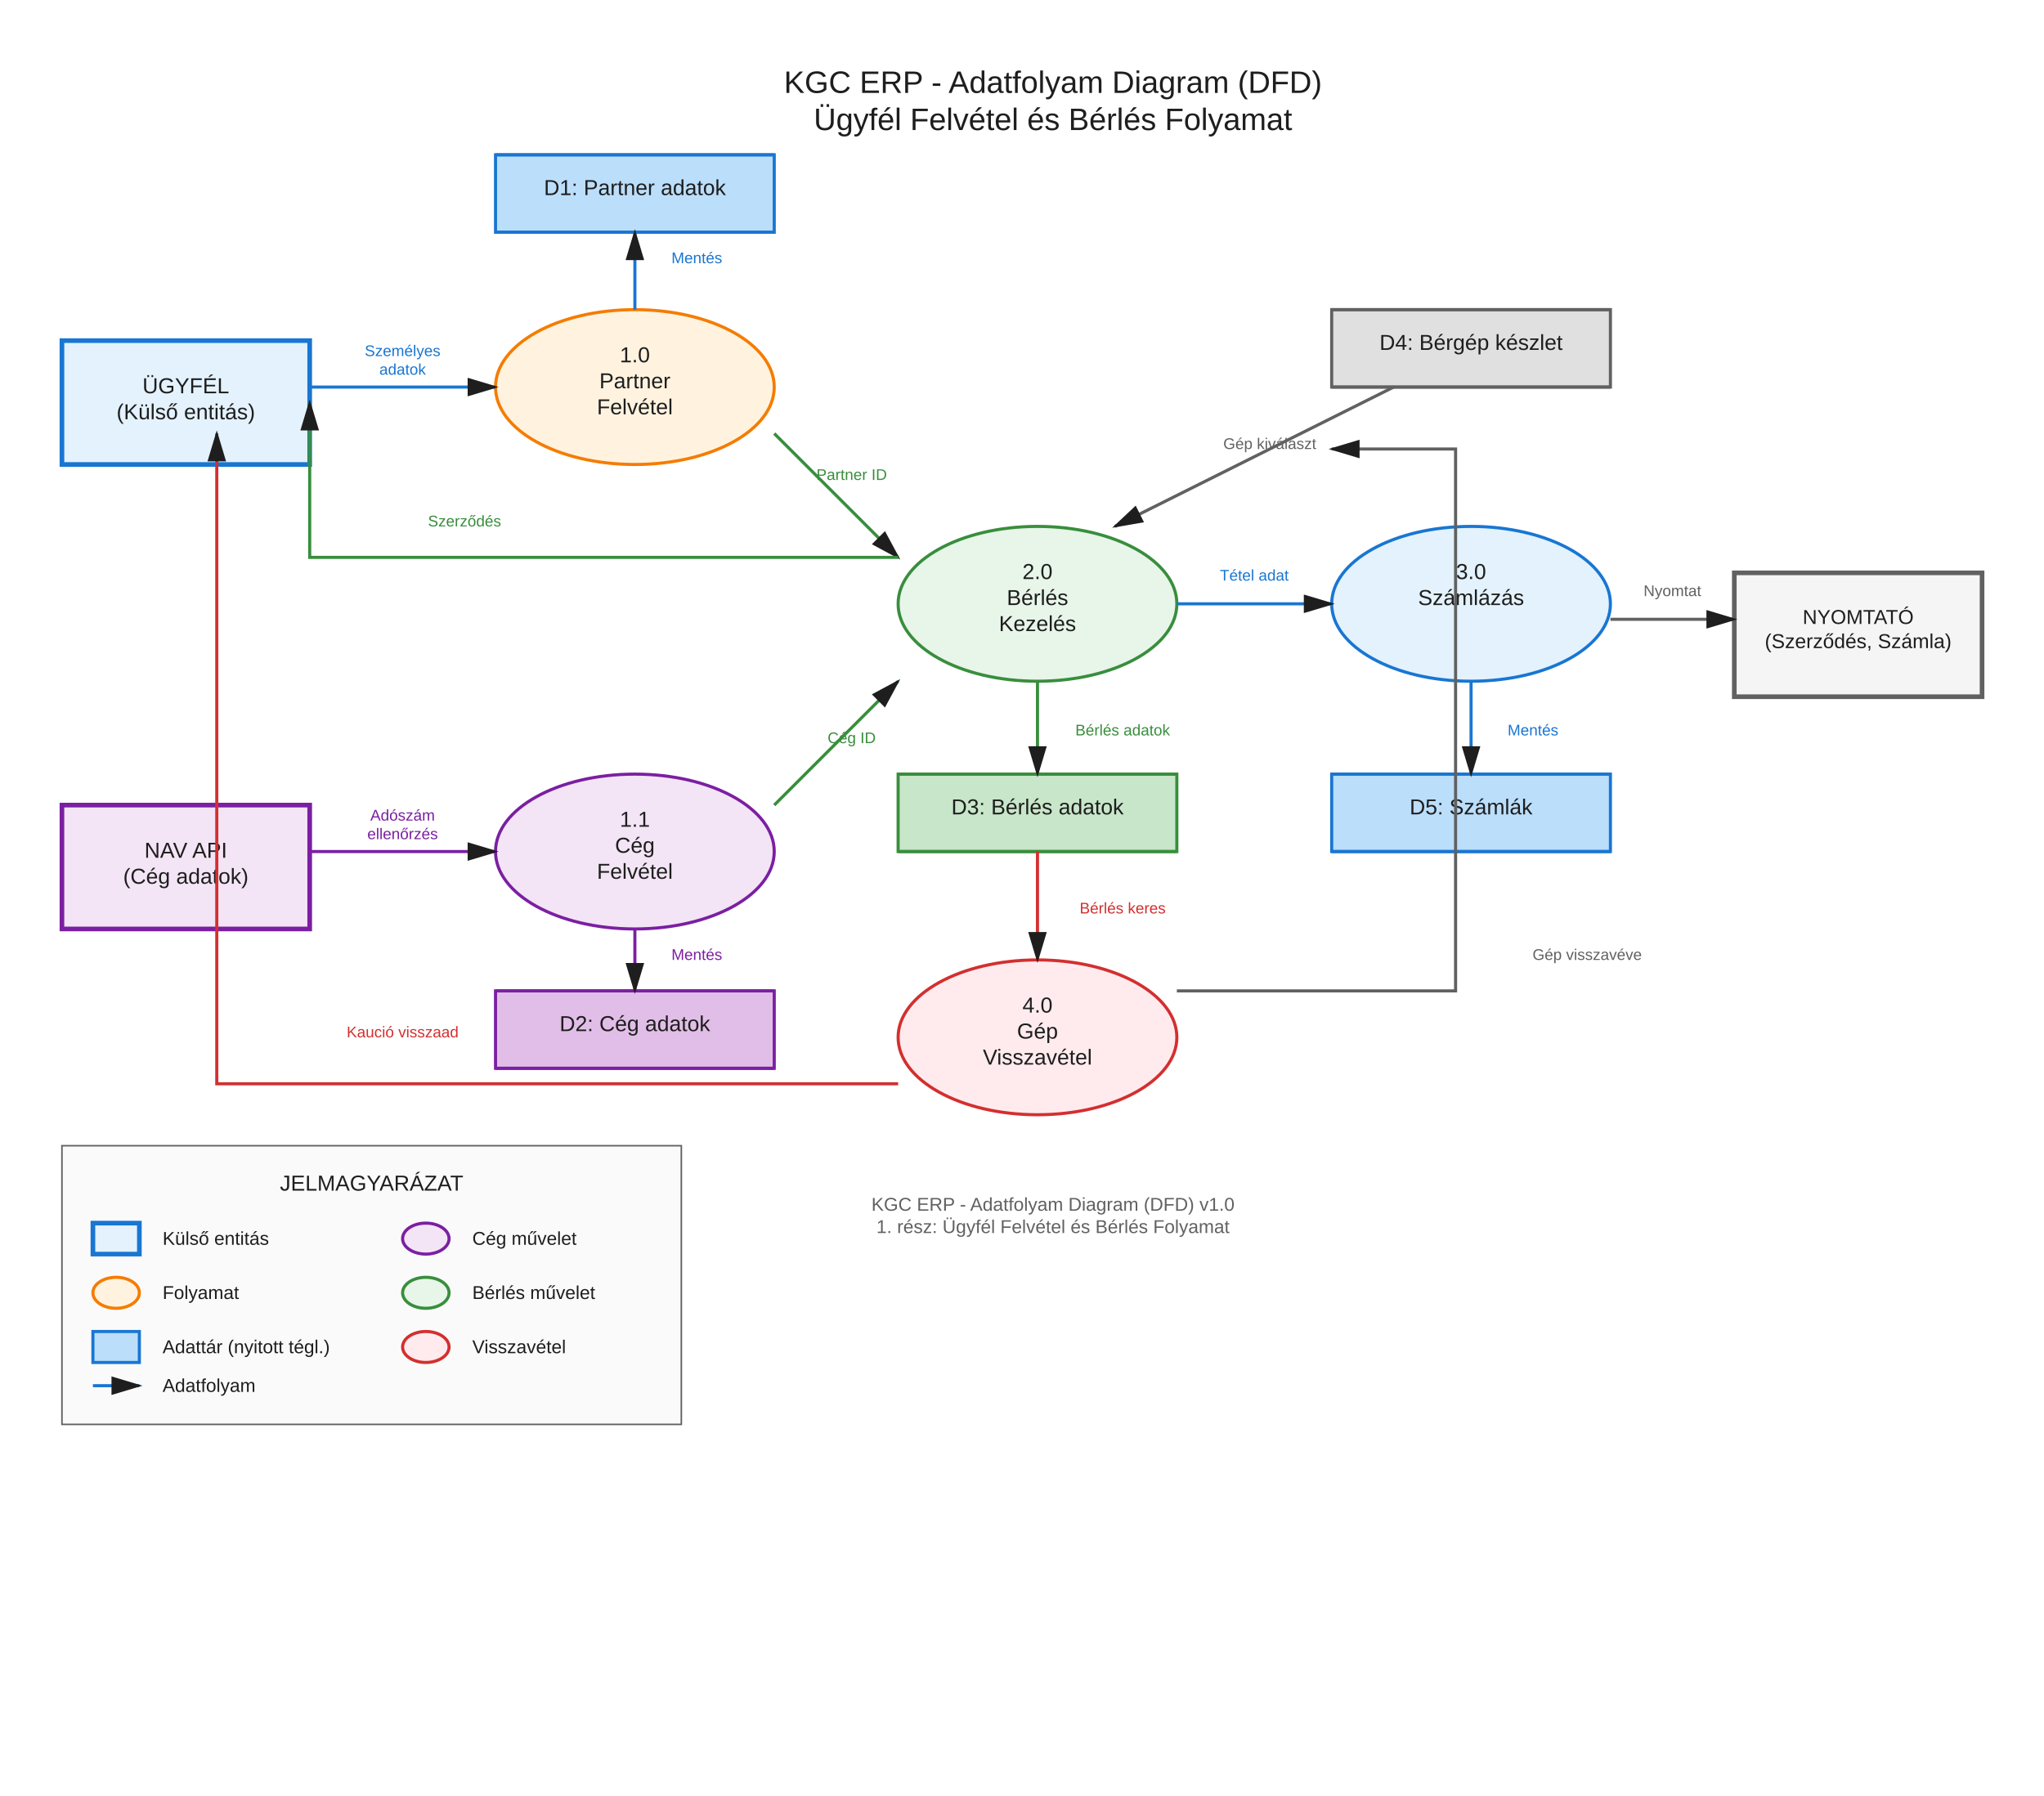
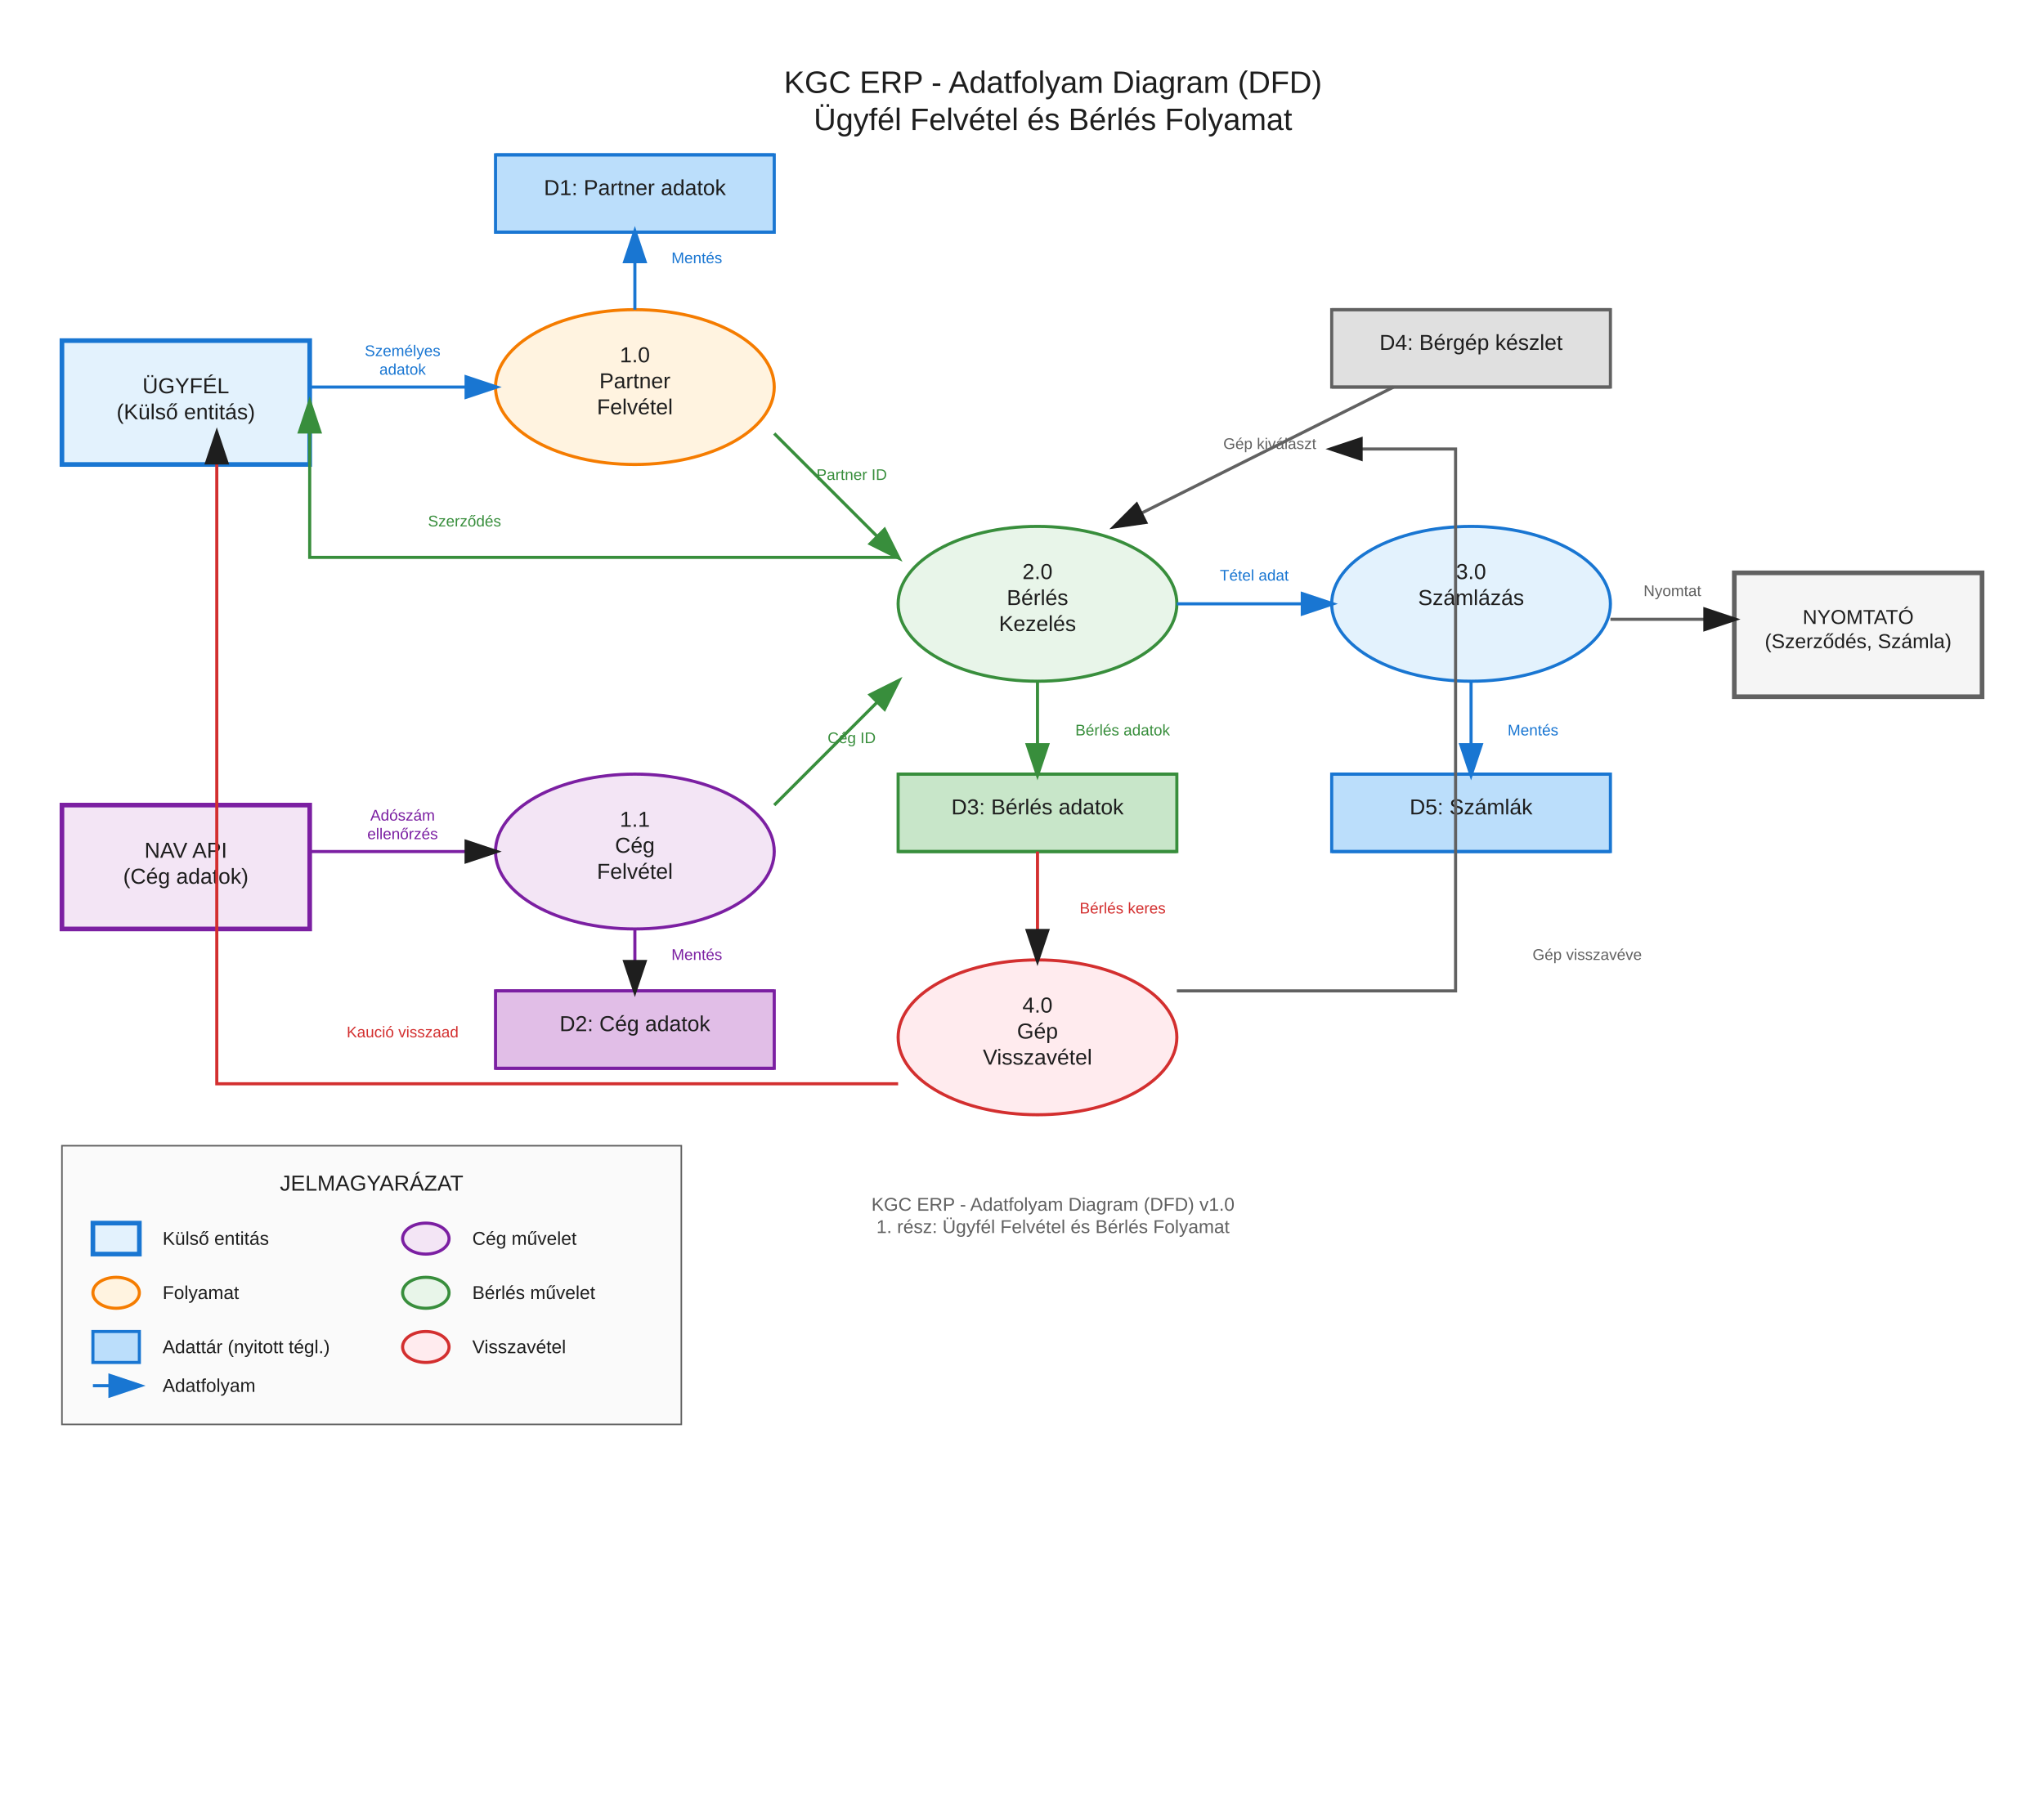
<svg xmlns="http://www.w3.org/2000/svg" viewBox="20 -20 1320 1160" class="w-full h-auto">
  <defs>
    <style>.excalidraw-text { font-family: Segoe UI, Arial, sans-serif; }</style>
-     <marker id="ah" markerWidth="10" markerHeight="10" refX="9" refY="3" orient="auto">
-       <polygon points="0 0, 10 3, 0 6" fill="#1e1e1e" />
+     <marker id="ah" markerWidth="12" markerHeight="8" refX="10" refY="4" orient="auto" markerUnits="strokeWidth">
+       <polygon points="0 0, 12 4, 0 8" fill="#1e1e1e" />
+     </marker>
+     <marker id="ah-blue" markerWidth="12" markerHeight="8" refX="10" refY="4" orient="auto" markerUnits="strokeWidth">
+       <polygon points="0 0, 12 4, 0 8" fill="#1976d2" />
+     </marker>
+     <marker id="ah-green" markerWidth="12" markerHeight="8" refX="10" refY="4" orient="auto" markerUnits="strokeWidth">
+       <polygon points="0 0, 12 4, 0 8" fill="#388e3c" />
+     </marker>
+     <marker id="ah-orange" markerWidth="12" markerHeight="8" refX="10" refY="4" orient="auto" markerUnits="strokeWidth">
+       <polygon points="0 0, 12 4, 0 8" fill="#f57c00" />
    </marker>
  </defs>
  <rect x="20" y="-20" width="1320" height="1160" fill="#ffffff" />
  <text x="700" y="40" font-size="20" fill="#1e1e1e" text-anchor="middle" class="excalidraw-text" opacity="1">KGC ERP - Adatfolyam Diagram (DFD)</text>
  <text x="700" y="64" font-size="20" fill="#1e1e1e" text-anchor="middle" class="excalidraw-text" opacity="1">Ügyfél Felvétel és Bérlés Folyamat</text>
  <rect x="60" y="200" width="160" height="80" stroke="#1976d2" fill="#e3f2fd" stroke-width="3" rx="0" opacity="1" />
  <text x="140" y="234" font-size="14" fill="#1e1e1e" text-anchor="middle" class="excalidraw-text" opacity="1">ÜGYFÉL</text>
  <text x="140" y="250.8" font-size="14" fill="#1e1e1e" text-anchor="middle" class="excalidraw-text" opacity="1">(Külső entitás)</text>
  <rect x="60" y="500" width="160" height="80" stroke="#7b1fa2" fill="#f3e5f5" stroke-width="3" rx="0" opacity="1" />
  <text x="140" y="534" font-size="14" fill="#1e1e1e" text-anchor="middle" class="excalidraw-text" opacity="1">NAV API</text>
  <text x="140" y="550.8" font-size="14" fill="#1e1e1e" text-anchor="middle" class="excalidraw-text" opacity="1">(Cég adatok)</text>
  <rect x="1140" y="350" width="160" height="80" stroke="#616161" fill="#f5f5f5" stroke-width="3" rx="0" opacity="1" />
  <text x="1220" y="383" font-size="13" fill="#1e1e1e" text-anchor="middle" class="excalidraw-text" opacity="1">NYOMTATÓ</text>
  <text x="1220" y="398.6" font-size="13" fill="#1e1e1e" text-anchor="middle" class="excalidraw-text" opacity="1">(Szerződés, Számla)</text>
  <ellipse cx="430" cy="230" rx="90" ry="50" stroke="#f57c00" fill="#fff3e0" stroke-width="2" opacity="1" />
  <text x="430" y="214" font-size="14" fill="#1e1e1e" text-anchor="middle" class="excalidraw-text" opacity="1">1.0</text>
  <text x="430" y="230.8" font-size="14" fill="#1e1e1e" text-anchor="middle" class="excalidraw-text" opacity="1">Partner</text>
  <text x="430" y="247.6" font-size="14" fill="#1e1e1e" text-anchor="middle" class="excalidraw-text" opacity="1">Felvétel</text>
  <ellipse cx="430" cy="530" rx="90" ry="50" stroke="#7b1fa2" fill="#f3e5f5" stroke-width="2" opacity="1" />
  <text x="430" y="514" font-size="14" fill="#1e1e1e" text-anchor="middle" class="excalidraw-text" opacity="1">1.1</text>
  <text x="430" y="530.8" font-size="14" fill="#1e1e1e" text-anchor="middle" class="excalidraw-text" opacity="1">Cég</text>
  <text x="430" y="547.6" font-size="14" fill="#1e1e1e" text-anchor="middle" class="excalidraw-text" opacity="1">Felvétel</text>
  <ellipse cx="690" cy="370" rx="90" ry="50" stroke="#388e3c" fill="#e8f5e9" stroke-width="2" opacity="1" />
  <text x="690" y="354" font-size="14" fill="#1e1e1e" text-anchor="middle" class="excalidraw-text" opacity="1">2.0</text>
  <text x="690" y="370.8" font-size="14" fill="#1e1e1e" text-anchor="middle" class="excalidraw-text" opacity="1">Bérlés</text>
  <text x="690" y="387.6" font-size="14" fill="#1e1e1e" text-anchor="middle" class="excalidraw-text" opacity="1">Kezelés</text>
  <ellipse cx="970" cy="370" rx="90" ry="50" stroke="#1976d2" fill="#e3f2fd" stroke-width="2" opacity="1" />
  <text x="970" y="354" font-size="14" fill="#1e1e1e" text-anchor="middle" class="excalidraw-text" opacity="1">3.0</text>
  <text x="970" y="370.8" font-size="14" fill="#1e1e1e" text-anchor="middle" class="excalidraw-text" opacity="1">Számlázás</text>
  <ellipse cx="690" cy="650" rx="90" ry="50" stroke="#d32f2f" fill="#ffebee" stroke-width="2" opacity="1" />
  <text x="690" y="634" font-size="14" fill="#1e1e1e" text-anchor="middle" class="excalidraw-text" opacity="1">4.0</text>
  <text x="690" y="650.8" font-size="14" fill="#1e1e1e" text-anchor="middle" class="excalidraw-text" opacity="1">Gép</text>
  <text x="690" y="667.6" font-size="14" fill="#1e1e1e" text-anchor="middle" class="excalidraw-text" opacity="1">Visszavétel</text>
  <rect x="340" y="80" width="180" height="50" stroke="#1976d2" fill="#bbdefb" stroke-width="2" rx="0" opacity="1" />
  <path d="M 340 80 L 520 80" stroke="#1976d2" fill="none" stroke-width="2" opacity="1" />
  <path d="M 340 130 L 520 130" stroke="#1976d2" fill="none" stroke-width="2" opacity="1" />
  <text x="430" y="106" font-size="14" fill="#1e1e1e" text-anchor="middle" class="excalidraw-text" opacity="1">D1: Partner adatok</text>
  <rect x="340" y="620" width="180" height="50" stroke="#7b1fa2" fill="#e1bee7" stroke-width="2" rx="0" opacity="1" />
  <path d="M 340 620 L 520 620" stroke="#7b1fa2" fill="none" stroke-width="2" opacity="1" />
  <path d="M 340 670 L 520 670" stroke="#7b1fa2" fill="none" stroke-width="2" opacity="1" />
  <text x="430" y="646" font-size="14" fill="#1e1e1e" text-anchor="middle" class="excalidraw-text" opacity="1">D2: Cég adatok</text>
  <rect x="600" y="480" width="180" height="50" stroke="#388e3c" fill="#c8e6c9" stroke-width="2" rx="0" opacity="1" />
  <path d="M 600 480 L 780 480" stroke="#388e3c" fill="none" stroke-width="2" opacity="1" />
  <path d="M 600 530 L 780 530" stroke="#388e3c" fill="none" stroke-width="2" opacity="1" />
  <text x="690" y="506" font-size="14" fill="#1e1e1e" text-anchor="middle" class="excalidraw-text" opacity="1">D3: Bérlés adatok</text>
  <rect x="880" y="180" width="180" height="50" stroke="#616161" fill="#e0e0e0" stroke-width="2" rx="0" opacity="1" />
  <path d="M 880 180 L 1060 180" stroke="#616161" fill="none" stroke-width="2" opacity="1" />
  <path d="M 880 230 L 1060 230" stroke="#616161" fill="none" stroke-width="2" opacity="1" />
  <text x="970" y="206" font-size="14" fill="#1e1e1e" text-anchor="middle" class="excalidraw-text" opacity="1">D4: Bérgép készlet</text>
  <rect x="880" y="480" width="180" height="50" stroke="#1976d2" fill="#bbdefb" stroke-width="2" rx="0" opacity="1" />
  <path d="M 880 480 L 1060 480" stroke="#1976d2" fill="none" stroke-width="2" opacity="1" />
  <path d="M 880 530 L 1060 530" stroke="#1976d2" fill="none" stroke-width="2" opacity="1" />
  <text x="970" y="506" font-size="14" fill="#1e1e1e" text-anchor="middle" class="excalidraw-text" opacity="1">D5: Számlák</text>
-   <path d="M 220 230 L 340 230" stroke="#1976d2" fill="none" stroke-width="2" marker-end="url(#ah)" opacity="1" />
+   <path d="M 220 230 L 340 230" stroke="#1976d2" fill="none" stroke-width="2" marker-end="url(#ah-blue)" opacity="1" />
  <text x="280" y="210" font-size="10" fill="#1976d2" text-anchor="middle" class="excalidraw-text" opacity="1">Személyes</text>
  <text x="280" y="222" font-size="10" fill="#1976d2" text-anchor="middle" class="excalidraw-text" opacity="1">adatok</text>
  <path d="M 220 530 L 340 530" stroke="#7b1fa2" fill="none" stroke-width="2" marker-end="url(#ah)" opacity="1" />
  <text x="280" y="510" font-size="10" fill="#7b1fa2" text-anchor="middle" class="excalidraw-text" opacity="1">Adószám</text>
  <text x="280" y="522" font-size="10" fill="#7b1fa2" text-anchor="middle" class="excalidraw-text" opacity="1">ellenőrzés</text>
-   <path d="M 430 180 L 430 130" stroke="#1976d2" fill="none" stroke-width="2" marker-end="url(#ah)" opacity="1" />
+   <path d="M 430 180 L 430 130" stroke="#1976d2" fill="none" stroke-width="2" marker-end="url(#ah-blue)" opacity="1" />
  <text x="470" y="150" font-size="10" fill="#1976d2" text-anchor="middle" class="excalidraw-text" opacity="1">Mentés</text>
  <path d="M 430 580 L 430 620" stroke="#7b1fa2" fill="none" stroke-width="2" marker-end="url(#ah)" opacity="1" />
  <text x="470" y="600" font-size="10" fill="#7b1fa2" text-anchor="middle" class="excalidraw-text" opacity="1">Mentés</text>
-   <path d="M 520 260 L 600 340" stroke="#388e3c" fill="none" stroke-width="2" marker-end="url(#ah)" opacity="1" />
+   <path d="M 520 260 L 600 340" stroke="#388e3c" fill="none" stroke-width="2" marker-end="url(#ah-green)" opacity="1" />
  <text x="570" y="290" font-size="10" fill="#388e3c" text-anchor="middle" class="excalidraw-text" opacity="1">Partner ID</text>
-   <path d="M 520 500 L 600 420" stroke="#388e3c" fill="none" stroke-width="2" marker-end="url(#ah)" opacity="1" />
+   <path d="M 520 500 L 600 420" stroke="#388e3c" fill="none" stroke-width="2" marker-end="url(#ah-green)" opacity="1" />
  <text x="570" y="460" font-size="10" fill="#388e3c" text-anchor="middle" class="excalidraw-text" opacity="1">Cég ID</text>
-   <path d="M 690 420 L 690 480" stroke="#388e3c" fill="none" stroke-width="2" marker-end="url(#ah)" opacity="1" />
+   <path d="M 690 420 L 690 480" stroke="#388e3c" fill="none" stroke-width="2" marker-end="url(#ah-green)" opacity="1" />
  <text x="745" y="455" font-size="10" fill="#388e3c" text-anchor="middle" class="excalidraw-text" opacity="1">Bérlés adatok</text>
-   <path d="M 780 370 L 880 370" stroke="#1976d2" fill="none" stroke-width="2" marker-end="url(#ah)" opacity="1" />
+   <path d="M 780 370 L 880 370" stroke="#1976d2" fill="none" stroke-width="2" marker-end="url(#ah-blue)" opacity="1" />
  <text x="830" y="355" font-size="10" fill="#1976d2" text-anchor="middle" class="excalidraw-text" opacity="1">Tétel adat</text>
  <path d="M 920 230 L 740 320" stroke="#616161" fill="none" stroke-width="2" marker-end="url(#ah)" opacity="1" />
  <text x="840" y="270" font-size="10" fill="#616161" text-anchor="middle" class="excalidraw-text" opacity="1">Gép kiválaszt</text>
  <path d="M 1060 380 L 1140 380" stroke="#616161" fill="none" stroke-width="2" marker-end="url(#ah)" opacity="1" />
  <text x="1100" y="365" font-size="10" fill="#616161" text-anchor="middle" class="excalidraw-text" opacity="1">Nyomtat</text>
-   <path d="M 970 420 L 970 480" stroke="#1976d2" fill="none" stroke-width="2" marker-end="url(#ah)" opacity="1" />
+   <path d="M 970 420 L 970 480" stroke="#1976d2" fill="none" stroke-width="2" marker-end="url(#ah-blue)" opacity="1" />
  <text x="1010" y="455" font-size="10" fill="#1976d2" text-anchor="middle" class="excalidraw-text" opacity="1">Mentés</text>
  <path d="M 690 530 L 690 600" stroke="#d32f2f" fill="none" stroke-width="2" marker-end="url(#ah)" opacity="1" />
  <text x="745" y="570" font-size="10" fill="#d32f2f" text-anchor="middle" class="excalidraw-text" opacity="1">Bérlés keres</text>
  <path d="M 780 620 L 960 620 L 960 270 L 880 270" stroke="#616161" fill="none" stroke-width="2" marker-end="url(#ah)" opacity="1" />
  <text x="1045" y="600" font-size="10" fill="#616161" text-anchor="middle" class="excalidraw-text" opacity="1">Gép visszavéve</text>
-   <path d="M 600 340 L 220 340 L 220 240" stroke="#388e3c" fill="none" stroke-width="2" marker-end="url(#ah)" opacity="1" />
+   <path d="M 600 340 L 220 340 L 220 240" stroke="#388e3c" fill="none" stroke-width="2" marker-end="url(#ah-green)" opacity="1" />
  <text x="320" y="320" font-size="10" fill="#388e3c" text-anchor="middle" class="excalidraw-text" opacity="1">Szerződés</text>
  <path d="M 600 680 L 160 680 L 160 260" stroke="#d32f2f" fill="none" stroke-width="2" marker-end="url(#ah)" opacity="1" />
  <text x="280" y="650" font-size="10" fill="#d32f2f" text-anchor="middle" class="excalidraw-text" opacity="1">Kaució visszaad</text>
  <rect x="60" y="720" width="400" height="180" stroke="#616161" fill="#fafafa" stroke-width="1" rx="0" opacity="1" />
  <text x="260" y="749" font-size="14" fill="#1e1e1e" text-anchor="middle" class="excalidraw-text" opacity="1">JELMAGYARÁZAT</text>
  <rect x="80" y="770" width="30" height="20" stroke="#1976d2" fill="#e3f2fd" stroke-width="3" rx="0" opacity="1" />
  <text x="125" y="784" font-size="12" fill="#1e1e1e" text-anchor="start" class="excalidraw-text" opacity="1">Külső entitás</text>
  <ellipse cx="95" cy="815" rx="15" ry="10" stroke="#f57c00" fill="#fff3e0" stroke-width="2" opacity="1" />
  <text x="125" y="819" font-size="12" fill="#1e1e1e" text-anchor="start" class="excalidraw-text" opacity="1">Folyamat</text>
  <rect x="80" y="840" width="30" height="20" stroke="#1976d2" fill="#bbdefb" stroke-width="2" rx="0" opacity="1" />
  <text x="125" y="854" font-size="12" fill="#1e1e1e" text-anchor="start" class="excalidraw-text" opacity="1">Adattár (nyitott tégl.)</text>
-   <path d="M 80 875 L 110 875" stroke="#1976d2" fill="none" stroke-width="2" marker-end="url(#ah)" opacity="1" />
+   <path d="M 80 875 L 110 875" stroke="#1976d2" fill="none" stroke-width="2" marker-end="url(#ah-blue)" opacity="1" />
  <text x="125" y="879" font-size="12" fill="#1e1e1e" text-anchor="start" class="excalidraw-text" opacity="1">Adatfolyam</text>
  <ellipse cx="295" cy="780" rx="15" ry="10" stroke="#7b1fa2" fill="#f3e5f5" stroke-width="2" opacity="1" />
  <text x="325" y="784" font-size="12" fill="#1e1e1e" text-anchor="start" class="excalidraw-text" opacity="1">Cég művelet</text>
  <ellipse cx="295" cy="815" rx="15" ry="10" stroke="#388e3c" fill="#e8f5e9" stroke-width="2" opacity="1" />
  <text x="325" y="819" font-size="12" fill="#1e1e1e" text-anchor="start" class="excalidraw-text" opacity="1">Bérlés művelet</text>
  <ellipse cx="295" cy="850" rx="15" ry="10" stroke="#d32f2f" fill="#ffebee" stroke-width="2" opacity="1" />
  <text x="325" y="854" font-size="12" fill="#1e1e1e" text-anchor="start" class="excalidraw-text" opacity="1">Visszavétel</text>
  <text x="700" y="762" font-size="12" fill="#616161" text-anchor="middle" class="excalidraw-text" opacity="1">KGC ERP - Adatfolyam Diagram (DFD) v1.0</text>
  <text x="700" y="776.4" font-size="12" fill="#616161" text-anchor="middle" class="excalidraw-text" opacity="1">1. rész: Ügyfél Felvétel és Bérlés Folyamat</text>
</svg>
